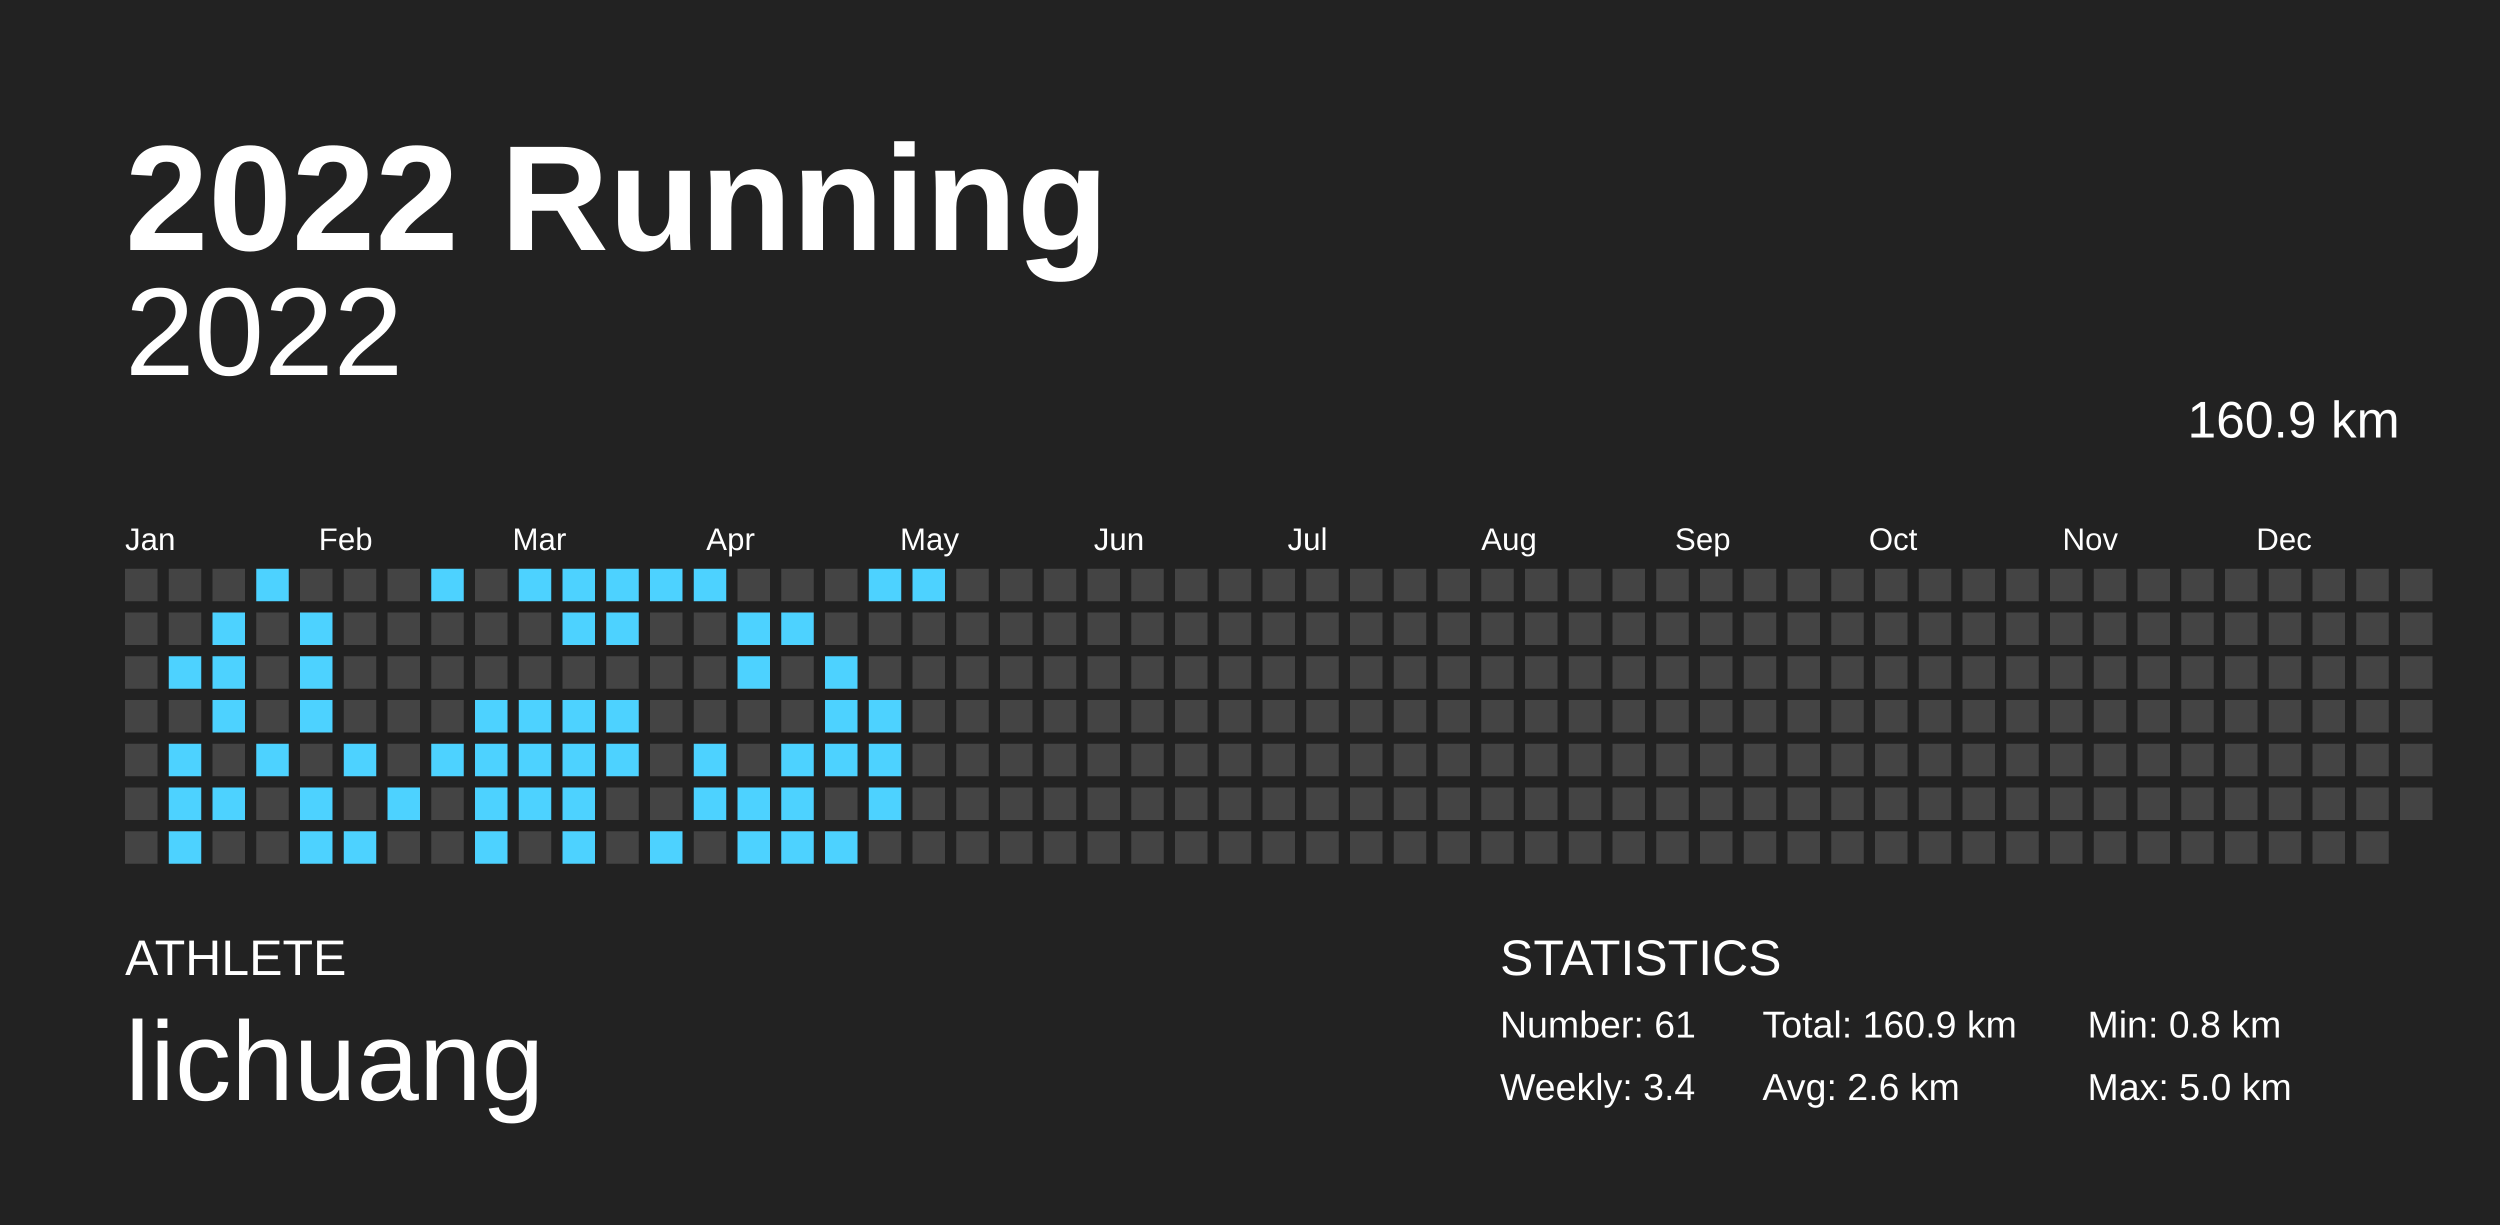
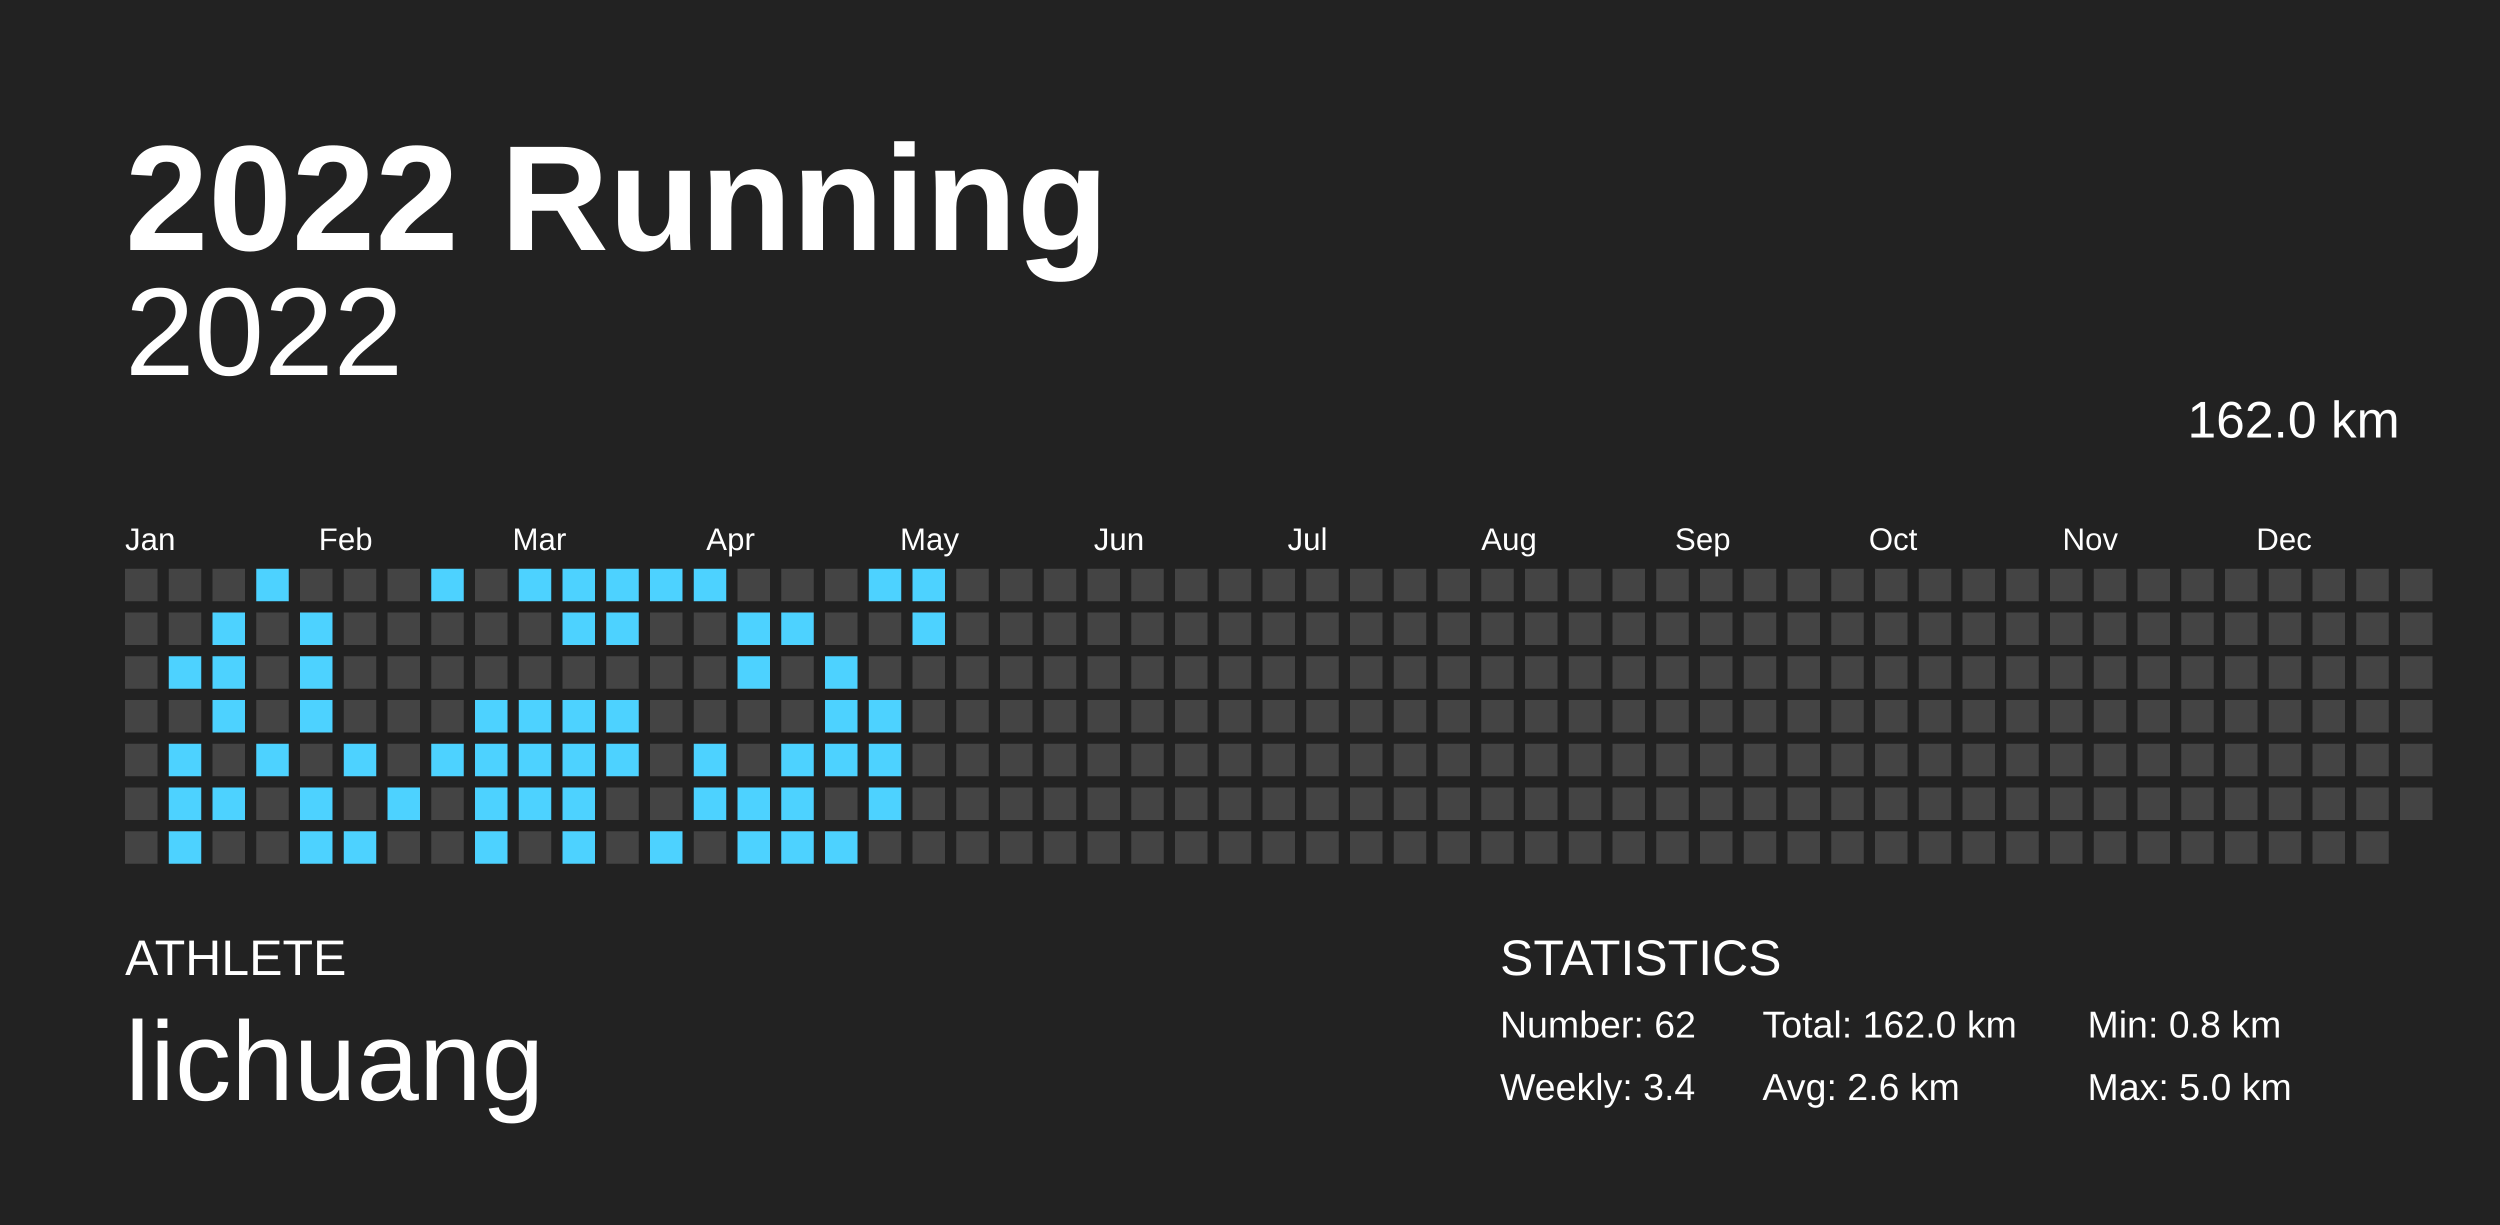
<svg xmlns="http://www.w3.org/2000/svg" baseProfile="full" height="98mm" version="1.1" viewBox="0,0,200,98" width="200mm">
  <defs />
  <rect fill="#222222" height="98" width="200" x="0" y="0" />
  <text fill="#FFFFFF" style="font-size:12px; font-family:Arial; font-weight:bold;" x="10" y="20">2022 Running</text>
  <text fill="#FFFFFF" style="font-size:4px; font-family:Arial" x="10" y="78">ATHLETE</text>
  <text fill="#FFFFFF" style="font-size:9px; font-family:Arial" x="10" y="88">lichuang</text>
  <text fill="#FFFFFF" style="font-size:4px; font-family:Arial" x="120" y="78">STATISTICS</text>
-   <text fill="#FFFFFF" style="font-size:3px; font-family:Arial" x="120" y="83">Number: 61</text>
+   <text fill="#FFFFFF" style="font-size:3px; font-family:Arial" x="120" y="83">Number: 62</text>
  <text fill="#FFFFFF" style="font-size:3px; font-family:Arial" x="120" y="88">Weekly: 3.4</text>
-   <text fill="#FFFFFF" style="font-size:3px; font-family:Arial" x="141" y="83">Total: 160.9 km</text>
+   <text fill="#FFFFFF" style="font-size:3px; font-family:Arial" x="141" y="83">Total: 162.0 km</text>
  <text fill="#FFFFFF" style="font-size:3px; font-family:Arial" x="141" y="88">Avg: 2.6 km</text>
  <text fill="#FFFFFF" style="font-size:3px; font-family:Arial" x="167" y="83">Min: 0.8 km</text>
  <text fill="#FFFFFF" style="font-size:3px; font-family:Arial" x="167" y="88">Max: 5.0 km</text>
  <text alignment-baseline="hanging" fill="#FFFFFF" style="font-size:10.0px; font-family:Arial;" x="10" y="30">2022</text>
-   <text alignment-baseline="hanging" fill="#FFFFFF" style="font-size:4.125px; font-family:Arial;" x="175" y="35">160.9 km</text>
+   <text alignment-baseline="hanging" fill="#FFFFFF" style="font-size:4.125px; font-family:Arial;" x="175" y="35">162.0 km</text>
  <text fill="#FFFFFF" style="font-size:2.5px; font-family:Arial" x="10.0" y="44">Jan</text>
  <text fill="#FFFFFF" style="font-size:2.5px; font-family:Arial" x="25.5" y="44">Feb</text>
  <text fill="#FFFFFF" style="font-size:2.5px; font-family:Arial" x="41.0" y="44">Mar</text>
  <text fill="#FFFFFF" style="font-size:2.5px; font-family:Arial" x="56.5" y="44">Apr</text>
  <text fill="#FFFFFF" style="font-size:2.5px; font-family:Arial" x="72.0" y="44">May</text>
  <text fill="#FFFFFF" style="font-size:2.5px; font-family:Arial" x="87.5" y="44">Jun</text>
  <text fill="#FFFFFF" style="font-size:2.5px; font-family:Arial" x="103.0" y="44">Jul</text>
  <text fill="#FFFFFF" style="font-size:2.5px; font-family:Arial" x="118.5" y="44">Aug</text>
  <text fill="#FFFFFF" style="font-size:2.5px; font-family:Arial" x="134.0" y="44">Sep</text>
  <text fill="#FFFFFF" style="font-size:2.5px; font-family:Arial" x="149.5" y="44">Oct</text>
  <text fill="#FFFFFF" style="font-size:2.5px; font-family:Arial" x="165.0" y="44">Nov</text>
  <text fill="#FFFFFF" style="font-size:2.5px; font-family:Arial" x="180.5" y="44">Dec</text>
  <rect fill="#444444" height="2.6" width="2.6" x="10.0" y="45.5" />
  <rect fill="#444444" height="2.6" width="2.6" x="10.0" y="49.0" />
  <rect fill="#444444" height="2.6" width="2.6" x="10.0" y="52.5" />
  <rect fill="#444444" height="2.6" width="2.6" x="10.0" y="56.0" />
  <rect fill="#444444" height="2.6" width="2.6" x="10.0" y="59.5" />
  <rect fill="#444444" height="2.6" width="2.6" x="10.0" y="63.0" />
  <rect fill="#444444" height="2.6" width="2.6" x="10.0" y="66.5" />
  <rect fill="#444444" height="2.6" width="2.6" x="13.5" y="45.5" />
  <rect fill="#444444" height="2.6" width="2.6" x="13.5" y="49.0" />
  <rect fill="#4dd2ff" height="2.6" width="2.6" x="13.5" y="52.5" />
  <rect fill="#444444" height="2.6" width="2.6" x="13.5" y="56.0" />
  <rect fill="#4dd2ff" height="2.6" width="2.6" x="13.5" y="59.5" />
  <rect fill="#4dd2ff" height="2.6" width="2.6" x="13.5" y="63.0" />
  <rect fill="#4dd2ff" height="2.6" width="2.6" x="13.5" y="66.5" />
  <rect fill="#444444" height="2.6" width="2.6" x="17.0" y="45.5" />
  <rect fill="#4dd2ff" height="2.6" width="2.6" x="17.0" y="49.0" />
  <rect fill="#4dd2ff" height="2.6" width="2.6" x="17.0" y="52.5" />
  <rect fill="#4dd2ff" height="2.6" width="2.6" x="17.0" y="56.0" />
  <rect fill="#444444" height="2.6" width="2.6" x="17.0" y="59.5" />
  <rect fill="#4dd2ff" height="2.6" width="2.6" x="17.0" y="63.0" />
  <rect fill="#444444" height="2.6" width="2.6" x="17.0" y="66.5" />
  <rect fill="#4dd2ff" height="2.6" width="2.6" x="20.5" y="45.5" />
  <rect fill="#444444" height="2.6" width="2.6" x="20.5" y="49.0" />
  <rect fill="#444444" height="2.6" width="2.6" x="20.5" y="52.5" />
  <rect fill="#444444" height="2.6" width="2.6" x="20.5" y="56.0" />
  <rect fill="#4dd2ff" height="2.6" width="2.6" x="20.5" y="59.5" />
  <rect fill="#444444" height="2.6" width="2.6" x="20.5" y="63.0" />
  <rect fill="#444444" height="2.6" width="2.6" x="20.5" y="66.5" />
  <rect fill="#444444" height="2.6" width="2.6" x="24.0" y="45.5" />
  <rect fill="#4dd2ff" height="2.6" width="2.6" x="24.0" y="49.0" />
  <rect fill="#4dd2ff" height="2.6" width="2.6" x="24.0" y="52.5" />
  <rect fill="#4dd2ff" height="2.6" width="2.6" x="24.0" y="56.0" />
  <rect fill="#444444" height="2.6" width="2.6" x="24.0" y="59.5" />
  <rect fill="#4dd2ff" height="2.6" width="2.6" x="24.0" y="63.0" />
  <rect fill="#4dd2ff" height="2.6" width="2.6" x="24.0" y="66.5" />
  <rect fill="#444444" height="2.6" width="2.6" x="27.5" y="45.5" />
  <rect fill="#444444" height="2.6" width="2.6" x="27.5" y="49.0" />
  <rect fill="#444444" height="2.6" width="2.6" x="27.5" y="52.5" />
  <rect fill="#444444" height="2.6" width="2.6" x="27.5" y="56.0" />
  <rect fill="#4dd2ff" height="2.6" width="2.6" x="27.5" y="59.5" />
  <rect fill="#444444" height="2.6" width="2.6" x="27.5" y="63.0" />
  <rect fill="#4dd2ff" height="2.6" width="2.6" x="27.5" y="66.5" />
  <rect fill="#444444" height="2.6" width="2.6" x="31.0" y="45.5" />
  <rect fill="#444444" height="2.6" width="2.6" x="31.0" y="49.0" />
  <rect fill="#444444" height="2.6" width="2.6" x="31.0" y="52.5" />
  <rect fill="#444444" height="2.6" width="2.6" x="31.0" y="56.0" />
  <rect fill="#444444" height="2.6" width="2.6" x="31.0" y="59.5" />
  <rect fill="#4dd2ff" height="2.6" width="2.6" x="31.0" y="63.0" />
  <rect fill="#444444" height="2.6" width="2.6" x="31.0" y="66.5" />
  <rect fill="#4dd2ff" height="2.6" width="2.6" x="34.5" y="45.5" />
  <rect fill="#444444" height="2.6" width="2.6" x="34.5" y="49.0" />
  <rect fill="#444444" height="2.6" width="2.6" x="34.5" y="52.5" />
  <rect fill="#444444" height="2.6" width="2.6" x="34.5" y="56.0" />
  <rect fill="#4dd2ff" height="2.6" width="2.6" x="34.5" y="59.5" />
  <rect fill="#444444" height="2.6" width="2.6" x="34.5" y="63.0" />
  <rect fill="#444444" height="2.6" width="2.6" x="34.5" y="66.5" />
  <rect fill="#444444" height="2.6" width="2.6" x="38.0" y="45.5" />
  <rect fill="#444444" height="2.6" width="2.6" x="38.0" y="49.0" />
  <rect fill="#444444" height="2.6" width="2.6" x="38.0" y="52.5" />
  <rect fill="#4dd2ff" height="2.6" width="2.6" x="38.0" y="56.0" />
  <rect fill="#4dd2ff" height="2.6" width="2.6" x="38.0" y="59.5" />
  <rect fill="#4dd2ff" height="2.6" width="2.6" x="38.0" y="63.0" />
  <rect fill="#4dd2ff" height="2.6" width="2.6" x="38.0" y="66.5" />
  <rect fill="#4dd2ff" height="2.6" width="2.6" x="41.5" y="45.5" />
  <rect fill="#444444" height="2.6" width="2.6" x="41.5" y="49.0" />
  <rect fill="#444444" height="2.6" width="2.6" x="41.5" y="52.5" />
  <rect fill="#4dd2ff" height="2.6" width="2.6" x="41.5" y="56.0" />
  <rect fill="#4dd2ff" height="2.6" width="2.6" x="41.5" y="59.5" />
  <rect fill="#4dd2ff" height="2.6" width="2.6" x="41.5" y="63.0" />
  <rect fill="#444444" height="2.6" width="2.6" x="41.5" y="66.5" />
  <rect fill="#4dd2ff" height="2.6" width="2.6" x="45.0" y="45.5" />
  <rect fill="#4dd2ff" height="2.6" width="2.6" x="45.0" y="49.0" />
  <rect fill="#444444" height="2.6" width="2.6" x="45.0" y="52.5" />
  <rect fill="#4dd2ff" height="2.6" width="2.6" x="45.0" y="56.0" />
  <rect fill="#4dd2ff" height="2.6" width="2.6" x="45.0" y="59.5" />
  <rect fill="#4dd2ff" height="2.6" width="2.6" x="45.0" y="63.0" />
  <rect fill="#4dd2ff" height="2.6" width="2.6" x="45.0" y="66.5" />
  <rect fill="#4dd2ff" height="2.6" width="2.6" x="48.5" y="45.5" />
  <rect fill="#4dd2ff" height="2.6" width="2.6" x="48.5" y="49.0" />
  <rect fill="#444444" height="2.6" width="2.6" x="48.5" y="52.5" />
  <rect fill="#4dd2ff" height="2.6" width="2.6" x="48.5" y="56.0" />
  <rect fill="#4dd2ff" height="2.6" width="2.6" x="48.5" y="59.5" />
  <rect fill="#444444" height="2.6" width="2.6" x="48.5" y="63.0" />
  <rect fill="#444444" height="2.6" width="2.6" x="48.5" y="66.5" />
  <rect fill="#4dd2ff" height="2.6" width="2.6" x="52.0" y="45.5" />
  <rect fill="#444444" height="2.6" width="2.6" x="52.0" y="49.0" />
  <rect fill="#444444" height="2.6" width="2.6" x="52.0" y="52.5" />
  <rect fill="#444444" height="2.6" width="2.6" x="52.0" y="56.0" />
  <rect fill="#444444" height="2.6" width="2.6" x="52.0" y="59.5" />
  <rect fill="#444444" height="2.6" width="2.6" x="52.0" y="63.0" />
  <rect fill="#4dd2ff" height="2.6" width="2.6" x="52.0" y="66.5" />
  <rect fill="#4dd2ff" height="2.6" width="2.6" x="55.5" y="45.5" />
  <rect fill="#444444" height="2.6" width="2.6" x="55.5" y="49.0" />
  <rect fill="#444444" height="2.6" width="2.6" x="55.5" y="52.5" />
  <rect fill="#444444" height="2.6" width="2.6" x="55.5" y="56.0" />
  <rect fill="#4dd2ff" height="2.6" width="2.6" x="55.5" y="59.5" />
  <rect fill="#4dd2ff" height="2.6" width="2.6" x="55.5" y="63.0" />
  <rect fill="#444444" height="2.6" width="2.6" x="55.5" y="66.5" />
  <rect fill="#444444" height="2.6" width="2.6" x="59.0" y="45.5" />
  <rect fill="#4dd2ff" height="2.6" width="2.6" x="59.0" y="49.0" />
  <rect fill="#4dd2ff" height="2.6" width="2.6" x="59.0" y="52.5" />
  <rect fill="#444444" height="2.6" width="2.6" x="59.0" y="56.0" />
  <rect fill="#444444" height="2.6" width="2.6" x="59.0" y="59.5" />
  <rect fill="#4dd2ff" height="2.6" width="2.6" x="59.0" y="63.0" />
  <rect fill="#4dd2ff" height="2.6" width="2.6" x="59.0" y="66.5" />
  <rect fill="#444444" height="2.6" width="2.6" x="62.5" y="45.5" />
  <rect fill="#4dd2ff" height="2.6" width="2.6" x="62.5" y="49.0" />
  <rect fill="#444444" height="2.6" width="2.6" x="62.5" y="52.5" />
  <rect fill="#444444" height="2.6" width="2.6" x="62.5" y="56.0" />
  <rect fill="#4dd2ff" height="2.6" width="2.6" x="62.5" y="59.5" />
  <rect fill="#4dd2ff" height="2.6" width="2.6" x="62.5" y="63.0" />
  <rect fill="#4dd2ff" height="2.6" width="2.6" x="62.5" y="66.5" />
  <rect fill="#444444" height="2.6" width="2.6" x="66.0" y="45.5" />
  <rect fill="#444444" height="2.6" width="2.6" x="66.0" y="49.0" />
  <rect fill="#4dd2ff" height="2.6" width="2.6" x="66.0" y="52.5" />
  <rect fill="#4dd2ff" height="2.6" width="2.6" x="66.0" y="56.0" />
  <rect fill="#4dd2ff" height="2.6" width="2.6" x="66.0" y="59.5" />
  <rect fill="#444444" height="2.6" width="2.6" x="66.0" y="63.0" />
  <rect fill="#4dd2ff" height="2.6" width="2.6" x="66.0" y="66.5" />
  <rect fill="#4dd2ff" height="2.6" width="2.6" x="69.5" y="45.5" />
  <rect fill="#444444" height="2.6" width="2.6" x="69.5" y="49.0" />
  <rect fill="#444444" height="2.6" width="2.6" x="69.5" y="52.5" />
  <rect fill="#4dd2ff" height="2.6" width="2.6" x="69.5" y="56.0" />
  <rect fill="#4dd2ff" height="2.6" width="2.6" x="69.5" y="59.5" />
  <rect fill="#4dd2ff" height="2.6" width="2.6" x="69.5" y="63.0" />
  <rect fill="#444444" height="2.6" width="2.6" x="69.5" y="66.5" />
  <rect fill="#4dd2ff" height="2.6" width="2.6" x="73.0" y="45.5" />
-   <rect fill="#444444" height="2.6" width="2.6" x="73.0" y="49.0" />
+   <rect fill="#4dd2ff" height="2.6" width="2.6" x="73.0" y="49.0" />
  <rect fill="#444444" height="2.6" width="2.6" x="73.0" y="52.5" />
  <rect fill="#444444" height="2.6" width="2.6" x="73.0" y="56.0" />
  <rect fill="#444444" height="2.6" width="2.6" x="73.0" y="59.5" />
  <rect fill="#444444" height="2.6" width="2.6" x="73.0" y="63.0" />
  <rect fill="#444444" height="2.6" width="2.6" x="73.0" y="66.5" />
  <rect fill="#444444" height="2.6" width="2.6" x="76.5" y="45.5" />
  <rect fill="#444444" height="2.6" width="2.6" x="76.5" y="49.0" />
  <rect fill="#444444" height="2.6" width="2.6" x="76.5" y="52.5" />
  <rect fill="#444444" height="2.6" width="2.6" x="76.5" y="56.0" />
  <rect fill="#444444" height="2.6" width="2.6" x="76.5" y="59.5" />
  <rect fill="#444444" height="2.6" width="2.6" x="76.5" y="63.0" />
  <rect fill="#444444" height="2.6" width="2.6" x="76.5" y="66.5" />
  <rect fill="#444444" height="2.6" width="2.6" x="80.0" y="45.5" />
  <rect fill="#444444" height="2.6" width="2.6" x="80.0" y="49.0" />
  <rect fill="#444444" height="2.6" width="2.6" x="80.0" y="52.5" />
  <rect fill="#444444" height="2.6" width="2.6" x="80.0" y="56.0" />
  <rect fill="#444444" height="2.6" width="2.6" x="80.0" y="59.5" />
  <rect fill="#444444" height="2.6" width="2.6" x="80.0" y="63.0" />
  <rect fill="#444444" height="2.6" width="2.6" x="80.0" y="66.5" />
  <rect fill="#444444" height="2.6" width="2.6" x="83.5" y="45.5" />
  <rect fill="#444444" height="2.6" width="2.6" x="83.5" y="49.0" />
  <rect fill="#444444" height="2.6" width="2.6" x="83.5" y="52.5" />
  <rect fill="#444444" height="2.6" width="2.6" x="83.5" y="56.0" />
  <rect fill="#444444" height="2.6" width="2.6" x="83.5" y="59.5" />
  <rect fill="#444444" height="2.6" width="2.6" x="83.5" y="63.0" />
  <rect fill="#444444" height="2.6" width="2.6" x="83.5" y="66.5" />
  <rect fill="#444444" height="2.6" width="2.6" x="87.0" y="45.5" />
  <rect fill="#444444" height="2.6" width="2.6" x="87.0" y="49.0" />
  <rect fill="#444444" height="2.6" width="2.6" x="87.0" y="52.5" />
  <rect fill="#444444" height="2.6" width="2.6" x="87.0" y="56.0" />
  <rect fill="#444444" height="2.6" width="2.6" x="87.0" y="59.5" />
  <rect fill="#444444" height="2.6" width="2.6" x="87.0" y="63.0" />
  <rect fill="#444444" height="2.6" width="2.6" x="87.0" y="66.5" />
  <rect fill="#444444" height="2.6" width="2.6" x="90.5" y="45.5" />
  <rect fill="#444444" height="2.6" width="2.6" x="90.5" y="49.0" />
  <rect fill="#444444" height="2.6" width="2.6" x="90.5" y="52.5" />
  <rect fill="#444444" height="2.6" width="2.6" x="90.5" y="56.0" />
  <rect fill="#444444" height="2.6" width="2.6" x="90.5" y="59.5" />
  <rect fill="#444444" height="2.6" width="2.6" x="90.5" y="63.0" />
  <rect fill="#444444" height="2.6" width="2.6" x="90.5" y="66.5" />
  <rect fill="#444444" height="2.6" width="2.6" x="94.0" y="45.5" />
  <rect fill="#444444" height="2.6" width="2.6" x="94.0" y="49.0" />
  <rect fill="#444444" height="2.6" width="2.6" x="94.0" y="52.5" />
  <rect fill="#444444" height="2.6" width="2.6" x="94.0" y="56.0" />
  <rect fill="#444444" height="2.6" width="2.6" x="94.0" y="59.5" />
  <rect fill="#444444" height="2.6" width="2.6" x="94.0" y="63.0" />
  <rect fill="#444444" height="2.6" width="2.6" x="94.0" y="66.5" />
  <rect fill="#444444" height="2.6" width="2.6" x="97.5" y="45.5" />
  <rect fill="#444444" height="2.6" width="2.6" x="97.5" y="49.0" />
  <rect fill="#444444" height="2.6" width="2.6" x="97.5" y="52.5" />
  <rect fill="#444444" height="2.6" width="2.6" x="97.5" y="56.0" />
  <rect fill="#444444" height="2.6" width="2.6" x="97.5" y="59.5" />
  <rect fill="#444444" height="2.6" width="2.6" x="97.5" y="63.0" />
  <rect fill="#444444" height="2.6" width="2.6" x="97.5" y="66.5" />
  <rect fill="#444444" height="2.6" width="2.6" x="101.0" y="45.5" />
  <rect fill="#444444" height="2.6" width="2.6" x="101.0" y="49.0" />
  <rect fill="#444444" height="2.6" width="2.6" x="101.0" y="52.5" />
  <rect fill="#444444" height="2.6" width="2.6" x="101.0" y="56.0" />
  <rect fill="#444444" height="2.6" width="2.6" x="101.0" y="59.5" />
  <rect fill="#444444" height="2.6" width="2.6" x="101.0" y="63.0" />
  <rect fill="#444444" height="2.6" width="2.6" x="101.0" y="66.5" />
  <rect fill="#444444" height="2.6" width="2.6" x="104.5" y="45.5" />
  <rect fill="#444444" height="2.6" width="2.6" x="104.5" y="49.0" />
  <rect fill="#444444" height="2.6" width="2.6" x="104.5" y="52.5" />
  <rect fill="#444444" height="2.6" width="2.6" x="104.5" y="56.0" />
  <rect fill="#444444" height="2.6" width="2.6" x="104.5" y="59.5" />
  <rect fill="#444444" height="2.6" width="2.6" x="104.5" y="63.0" />
  <rect fill="#444444" height="2.6" width="2.6" x="104.5" y="66.5" />
  <rect fill="#444444" height="2.6" width="2.6" x="108.0" y="45.5" />
  <rect fill="#444444" height="2.6" width="2.6" x="108.0" y="49.0" />
  <rect fill="#444444" height="2.6" width="2.6" x="108.0" y="52.5" />
  <rect fill="#444444" height="2.6" width="2.6" x="108.0" y="56.0" />
  <rect fill="#444444" height="2.6" width="2.6" x="108.0" y="59.5" />
  <rect fill="#444444" height="2.6" width="2.6" x="108.0" y="63.0" />
  <rect fill="#444444" height="2.6" width="2.6" x="108.0" y="66.5" />
  <rect fill="#444444" height="2.6" width="2.6" x="111.5" y="45.5" />
  <rect fill="#444444" height="2.6" width="2.6" x="111.5" y="49.0" />
  <rect fill="#444444" height="2.6" width="2.6" x="111.5" y="52.5" />
  <rect fill="#444444" height="2.6" width="2.6" x="111.5" y="56.0" />
  <rect fill="#444444" height="2.6" width="2.6" x="111.5" y="59.5" />
  <rect fill="#444444" height="2.6" width="2.6" x="111.5" y="63.0" />
  <rect fill="#444444" height="2.6" width="2.6" x="111.5" y="66.5" />
  <rect fill="#444444" height="2.6" width="2.6" x="115.0" y="45.5" />
  <rect fill="#444444" height="2.6" width="2.6" x="115.0" y="49.0" />
  <rect fill="#444444" height="2.6" width="2.6" x="115.0" y="52.5" />
  <rect fill="#444444" height="2.6" width="2.6" x="115.0" y="56.0" />
  <rect fill="#444444" height="2.6" width="2.6" x="115.0" y="59.5" />
  <rect fill="#444444" height="2.6" width="2.6" x="115.0" y="63.0" />
  <rect fill="#444444" height="2.6" width="2.6" x="115.0" y="66.5" />
  <rect fill="#444444" height="2.6" width="2.6" x="118.5" y="45.5" />
  <rect fill="#444444" height="2.6" width="2.6" x="118.5" y="49.0" />
  <rect fill="#444444" height="2.6" width="2.6" x="118.5" y="52.5" />
  <rect fill="#444444" height="2.6" width="2.6" x="118.5" y="56.0" />
  <rect fill="#444444" height="2.6" width="2.6" x="118.5" y="59.5" />
  <rect fill="#444444" height="2.6" width="2.6" x="118.5" y="63.0" />
  <rect fill="#444444" height="2.6" width="2.6" x="118.5" y="66.5" />
  <rect fill="#444444" height="2.6" width="2.6" x="122.0" y="45.5" />
  <rect fill="#444444" height="2.6" width="2.6" x="122.0" y="49.0" />
  <rect fill="#444444" height="2.6" width="2.6" x="122.0" y="52.5" />
  <rect fill="#444444" height="2.6" width="2.6" x="122.0" y="56.0" />
  <rect fill="#444444" height="2.6" width="2.6" x="122.0" y="59.5" />
  <rect fill="#444444" height="2.6" width="2.6" x="122.0" y="63.0" />
  <rect fill="#444444" height="2.6" width="2.6" x="122.0" y="66.5" />
  <rect fill="#444444" height="2.6" width="2.6" x="125.5" y="45.5" />
  <rect fill="#444444" height="2.6" width="2.6" x="125.5" y="49.0" />
  <rect fill="#444444" height="2.6" width="2.6" x="125.5" y="52.5" />
  <rect fill="#444444" height="2.6" width="2.6" x="125.5" y="56.0" />
  <rect fill="#444444" height="2.6" width="2.6" x="125.5" y="59.5" />
  <rect fill="#444444" height="2.6" width="2.6" x="125.5" y="63.0" />
  <rect fill="#444444" height="2.6" width="2.6" x="125.5" y="66.5" />
  <rect fill="#444444" height="2.6" width="2.6" x="129.0" y="45.5" />
  <rect fill="#444444" height="2.6" width="2.6" x="129.0" y="49.0" />
  <rect fill="#444444" height="2.6" width="2.6" x="129.0" y="52.5" />
  <rect fill="#444444" height="2.6" width="2.6" x="129.0" y="56.0" />
  <rect fill="#444444" height="2.6" width="2.6" x="129.0" y="59.5" />
  <rect fill="#444444" height="2.6" width="2.6" x="129.0" y="63.0" />
  <rect fill="#444444" height="2.6" width="2.6" x="129.0" y="66.5" />
  <rect fill="#444444" height="2.6" width="2.6" x="132.5" y="45.5" />
  <rect fill="#444444" height="2.6" width="2.6" x="132.5" y="49.0" />
  <rect fill="#444444" height="2.6" width="2.6" x="132.5" y="52.5" />
  <rect fill="#444444" height="2.6" width="2.6" x="132.5" y="56.0" />
  <rect fill="#444444" height="2.6" width="2.6" x="132.5" y="59.5" />
  <rect fill="#444444" height="2.6" width="2.6" x="132.5" y="63.0" />
  <rect fill="#444444" height="2.6" width="2.6" x="132.5" y="66.5" />
  <rect fill="#444444" height="2.6" width="2.6" x="136.0" y="45.5" />
  <rect fill="#444444" height="2.6" width="2.6" x="136.0" y="49.0" />
  <rect fill="#444444" height="2.6" width="2.6" x="136.0" y="52.5" />
  <rect fill="#444444" height="2.6" width="2.6" x="136.0" y="56.0" />
  <rect fill="#444444" height="2.6" width="2.6" x="136.0" y="59.5" />
  <rect fill="#444444" height="2.6" width="2.6" x="136.0" y="63.0" />
  <rect fill="#444444" height="2.6" width="2.6" x="136.0" y="66.5" />
  <rect fill="#444444" height="2.6" width="2.6" x="139.5" y="45.5" />
  <rect fill="#444444" height="2.6" width="2.6" x="139.5" y="49.0" />
  <rect fill="#444444" height="2.6" width="2.6" x="139.5" y="52.5" />
  <rect fill="#444444" height="2.6" width="2.6" x="139.5" y="56.0" />
  <rect fill="#444444" height="2.6" width="2.6" x="139.5" y="59.5" />
  <rect fill="#444444" height="2.6" width="2.6" x="139.5" y="63.0" />
  <rect fill="#444444" height="2.6" width="2.6" x="139.5" y="66.5" />
  <rect fill="#444444" height="2.6" width="2.6" x="143.0" y="45.5" />
  <rect fill="#444444" height="2.6" width="2.6" x="143.0" y="49.0" />
  <rect fill="#444444" height="2.6" width="2.6" x="143.0" y="52.5" />
  <rect fill="#444444" height="2.6" width="2.6" x="143.0" y="56.0" />
  <rect fill="#444444" height="2.6" width="2.6" x="143.0" y="59.5" />
  <rect fill="#444444" height="2.6" width="2.6" x="143.0" y="63.0" />
  <rect fill="#444444" height="2.6" width="2.6" x="143.0" y="66.5" />
  <rect fill="#444444" height="2.6" width="2.6" x="146.5" y="45.5" />
  <rect fill="#444444" height="2.6" width="2.6" x="146.5" y="49.0" />
  <rect fill="#444444" height="2.6" width="2.6" x="146.5" y="52.5" />
  <rect fill="#444444" height="2.6" width="2.6" x="146.5" y="56.0" />
  <rect fill="#444444" height="2.6" width="2.6" x="146.5" y="59.5" />
  <rect fill="#444444" height="2.6" width="2.6" x="146.5" y="63.0" />
  <rect fill="#444444" height="2.6" width="2.6" x="146.5" y="66.5" />
  <rect fill="#444444" height="2.6" width="2.6" x="150.0" y="45.5" />
  <rect fill="#444444" height="2.6" width="2.6" x="150.0" y="49.0" />
  <rect fill="#444444" height="2.6" width="2.6" x="150.0" y="52.5" />
  <rect fill="#444444" height="2.6" width="2.6" x="150.0" y="56.0" />
  <rect fill="#444444" height="2.6" width="2.6" x="150.0" y="59.5" />
  <rect fill="#444444" height="2.6" width="2.6" x="150.0" y="63.0" />
  <rect fill="#444444" height="2.6" width="2.6" x="150.0" y="66.5" />
  <rect fill="#444444" height="2.6" width="2.6" x="153.5" y="45.5" />
  <rect fill="#444444" height="2.6" width="2.6" x="153.5" y="49.0" />
  <rect fill="#444444" height="2.6" width="2.6" x="153.5" y="52.5" />
  <rect fill="#444444" height="2.6" width="2.6" x="153.5" y="56.0" />
  <rect fill="#444444" height="2.6" width="2.6" x="153.5" y="59.5" />
  <rect fill="#444444" height="2.6" width="2.6" x="153.5" y="63.0" />
  <rect fill="#444444" height="2.6" width="2.6" x="153.5" y="66.5" />
  <rect fill="#444444" height="2.6" width="2.6" x="157.0" y="45.5" />
  <rect fill="#444444" height="2.6" width="2.6" x="157.0" y="49.0" />
  <rect fill="#444444" height="2.6" width="2.6" x="157.0" y="52.5" />
  <rect fill="#444444" height="2.6" width="2.6" x="157.0" y="56.0" />
  <rect fill="#444444" height="2.6" width="2.6" x="157.0" y="59.5" />
  <rect fill="#444444" height="2.6" width="2.6" x="157.0" y="63.0" />
  <rect fill="#444444" height="2.6" width="2.6" x="157.0" y="66.5" />
  <rect fill="#444444" height="2.6" width="2.6" x="160.5" y="45.5" />
  <rect fill="#444444" height="2.6" width="2.6" x="160.5" y="49.0" />
  <rect fill="#444444" height="2.6" width="2.6" x="160.5" y="52.5" />
  <rect fill="#444444" height="2.6" width="2.6" x="160.5" y="56.0" />
  <rect fill="#444444" height="2.6" width="2.6" x="160.5" y="59.5" />
  <rect fill="#444444" height="2.6" width="2.6" x="160.5" y="63.0" />
  <rect fill="#444444" height="2.6" width="2.6" x="160.5" y="66.5" />
  <rect fill="#444444" height="2.6" width="2.6" x="164.0" y="45.5" />
  <rect fill="#444444" height="2.6" width="2.6" x="164.0" y="49.0" />
  <rect fill="#444444" height="2.6" width="2.6" x="164.0" y="52.5" />
  <rect fill="#444444" height="2.6" width="2.6" x="164.0" y="56.0" />
  <rect fill="#444444" height="2.6" width="2.6" x="164.0" y="59.5" />
  <rect fill="#444444" height="2.6" width="2.6" x="164.0" y="63.0" />
  <rect fill="#444444" height="2.6" width="2.6" x="164.0" y="66.5" />
  <rect fill="#444444" height="2.6" width="2.6" x="167.5" y="45.5" />
  <rect fill="#444444" height="2.6" width="2.6" x="167.5" y="49.0" />
  <rect fill="#444444" height="2.6" width="2.6" x="167.5" y="52.5" />
  <rect fill="#444444" height="2.6" width="2.6" x="167.5" y="56.0" />
  <rect fill="#444444" height="2.6" width="2.6" x="167.5" y="59.5" />
  <rect fill="#444444" height="2.6" width="2.6" x="167.5" y="63.0" />
  <rect fill="#444444" height="2.6" width="2.6" x="167.5" y="66.5" />
  <rect fill="#444444" height="2.6" width="2.6" x="171.0" y="45.5" />
  <rect fill="#444444" height="2.6" width="2.6" x="171.0" y="49.0" />
  <rect fill="#444444" height="2.6" width="2.6" x="171.0" y="52.5" />
  <rect fill="#444444" height="2.6" width="2.6" x="171.0" y="56.0" />
  <rect fill="#444444" height="2.6" width="2.6" x="171.0" y="59.5" />
  <rect fill="#444444" height="2.6" width="2.6" x="171.0" y="63.0" />
  <rect fill="#444444" height="2.6" width="2.6" x="171.0" y="66.5" />
  <rect fill="#444444" height="2.6" width="2.6" x="174.5" y="45.5" />
  <rect fill="#444444" height="2.6" width="2.6" x="174.5" y="49.0" />
  <rect fill="#444444" height="2.6" width="2.6" x="174.5" y="52.5" />
  <rect fill="#444444" height="2.6" width="2.6" x="174.5" y="56.0" />
  <rect fill="#444444" height="2.6" width="2.6" x="174.5" y="59.5" />
  <rect fill="#444444" height="2.6" width="2.6" x="174.5" y="63.0" />
  <rect fill="#444444" height="2.6" width="2.6" x="174.5" y="66.5" />
  <rect fill="#444444" height="2.6" width="2.6" x="178.0" y="45.5" />
  <rect fill="#444444" height="2.6" width="2.6" x="178.0" y="49.0" />
  <rect fill="#444444" height="2.6" width="2.6" x="178.0" y="52.5" />
  <rect fill="#444444" height="2.6" width="2.6" x="178.0" y="56.0" />
  <rect fill="#444444" height="2.6" width="2.6" x="178.0" y="59.5" />
  <rect fill="#444444" height="2.6" width="2.6" x="178.0" y="63.0" />
  <rect fill="#444444" height="2.6" width="2.6" x="178.0" y="66.5" />
  <rect fill="#444444" height="2.6" width="2.6" x="181.5" y="45.5" />
  <rect fill="#444444" height="2.6" width="2.6" x="181.5" y="49.0" />
  <rect fill="#444444" height="2.6" width="2.6" x="181.5" y="52.5" />
  <rect fill="#444444" height="2.6" width="2.6" x="181.5" y="56.0" />
  <rect fill="#444444" height="2.6" width="2.6" x="181.5" y="59.5" />
  <rect fill="#444444" height="2.6" width="2.6" x="181.5" y="63.0" />
  <rect fill="#444444" height="2.6" width="2.6" x="181.5" y="66.5" />
  <rect fill="#444444" height="2.6" width="2.6" x="185.0" y="45.5" />
  <rect fill="#444444" height="2.6" width="2.6" x="185.0" y="49.0" />
  <rect fill="#444444" height="2.6" width="2.6" x="185.0" y="52.5" />
  <rect fill="#444444" height="2.6" width="2.6" x="185.0" y="56.0" />
  <rect fill="#444444" height="2.6" width="2.6" x="185.0" y="59.5" />
  <rect fill="#444444" height="2.6" width="2.6" x="185.0" y="63.0" />
  <rect fill="#444444" height="2.6" width="2.6" x="185.0" y="66.5" />
  <rect fill="#444444" height="2.6" width="2.6" x="188.5" y="45.5" />
  <rect fill="#444444" height="2.6" width="2.6" x="188.5" y="49.0" />
  <rect fill="#444444" height="2.6" width="2.6" x="188.5" y="52.5" />
  <rect fill="#444444" height="2.6" width="2.6" x="188.5" y="56.0" />
  <rect fill="#444444" height="2.6" width="2.6" x="188.5" y="59.5" />
  <rect fill="#444444" height="2.6" width="2.6" x="188.5" y="63.0" />
  <rect fill="#444444" height="2.6" width="2.6" x="188.5" y="66.5" />
  <rect fill="#444444" height="2.6" width="2.6" x="192.0" y="45.5" />
  <rect fill="#444444" height="2.6" width="2.6" x="192.0" y="49.0" />
  <rect fill="#444444" height="2.6" width="2.6" x="192.0" y="52.5" />
  <rect fill="#444444" height="2.6" width="2.6" x="192.0" y="56.0" />
  <rect fill="#444444" height="2.6" width="2.6" x="192.0" y="59.5" />
  <rect fill="#444444" height="2.6" width="2.6" x="192.0" y="63.0" />
</svg>
